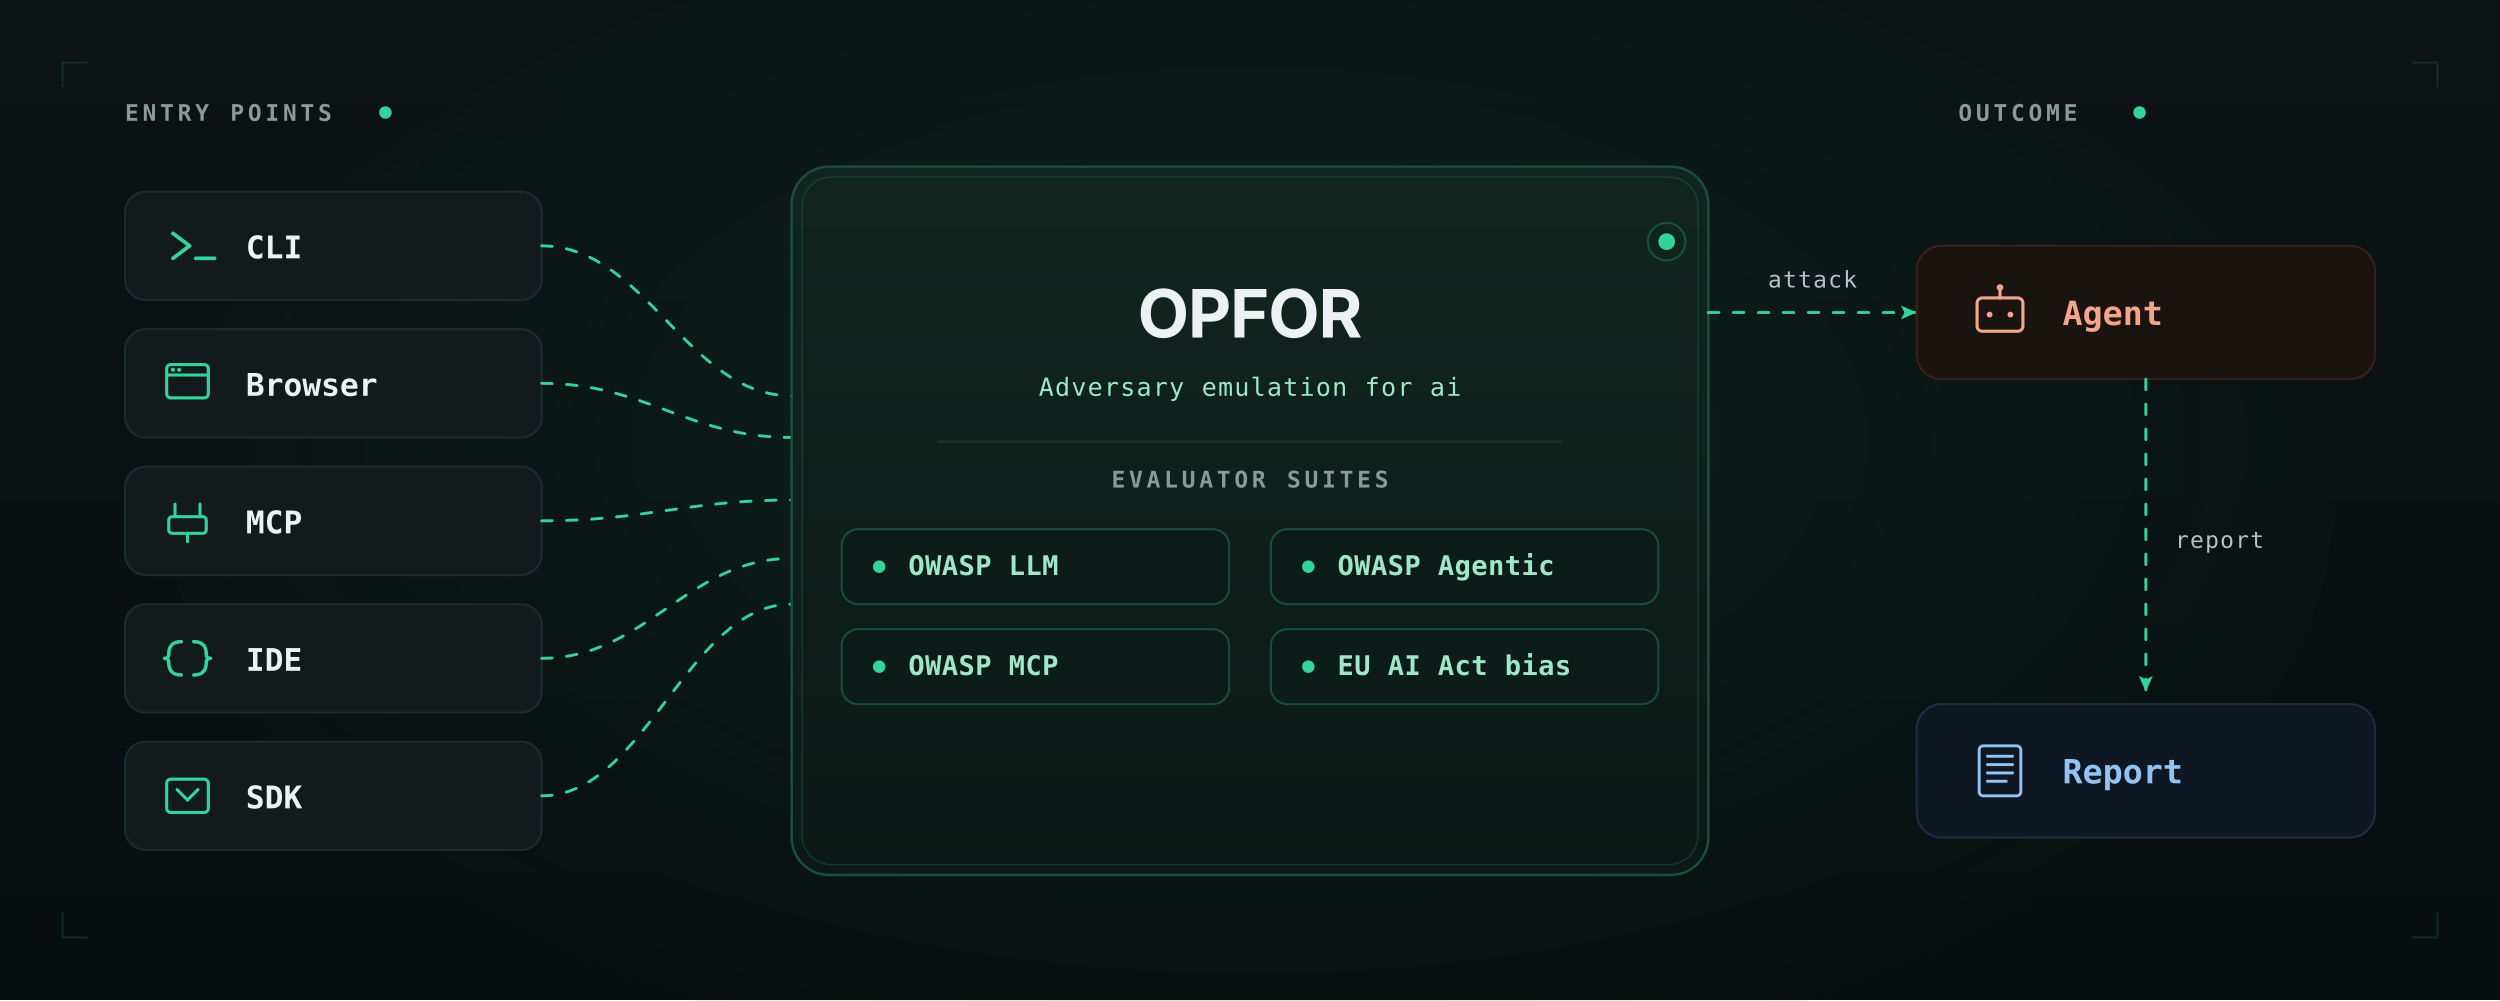
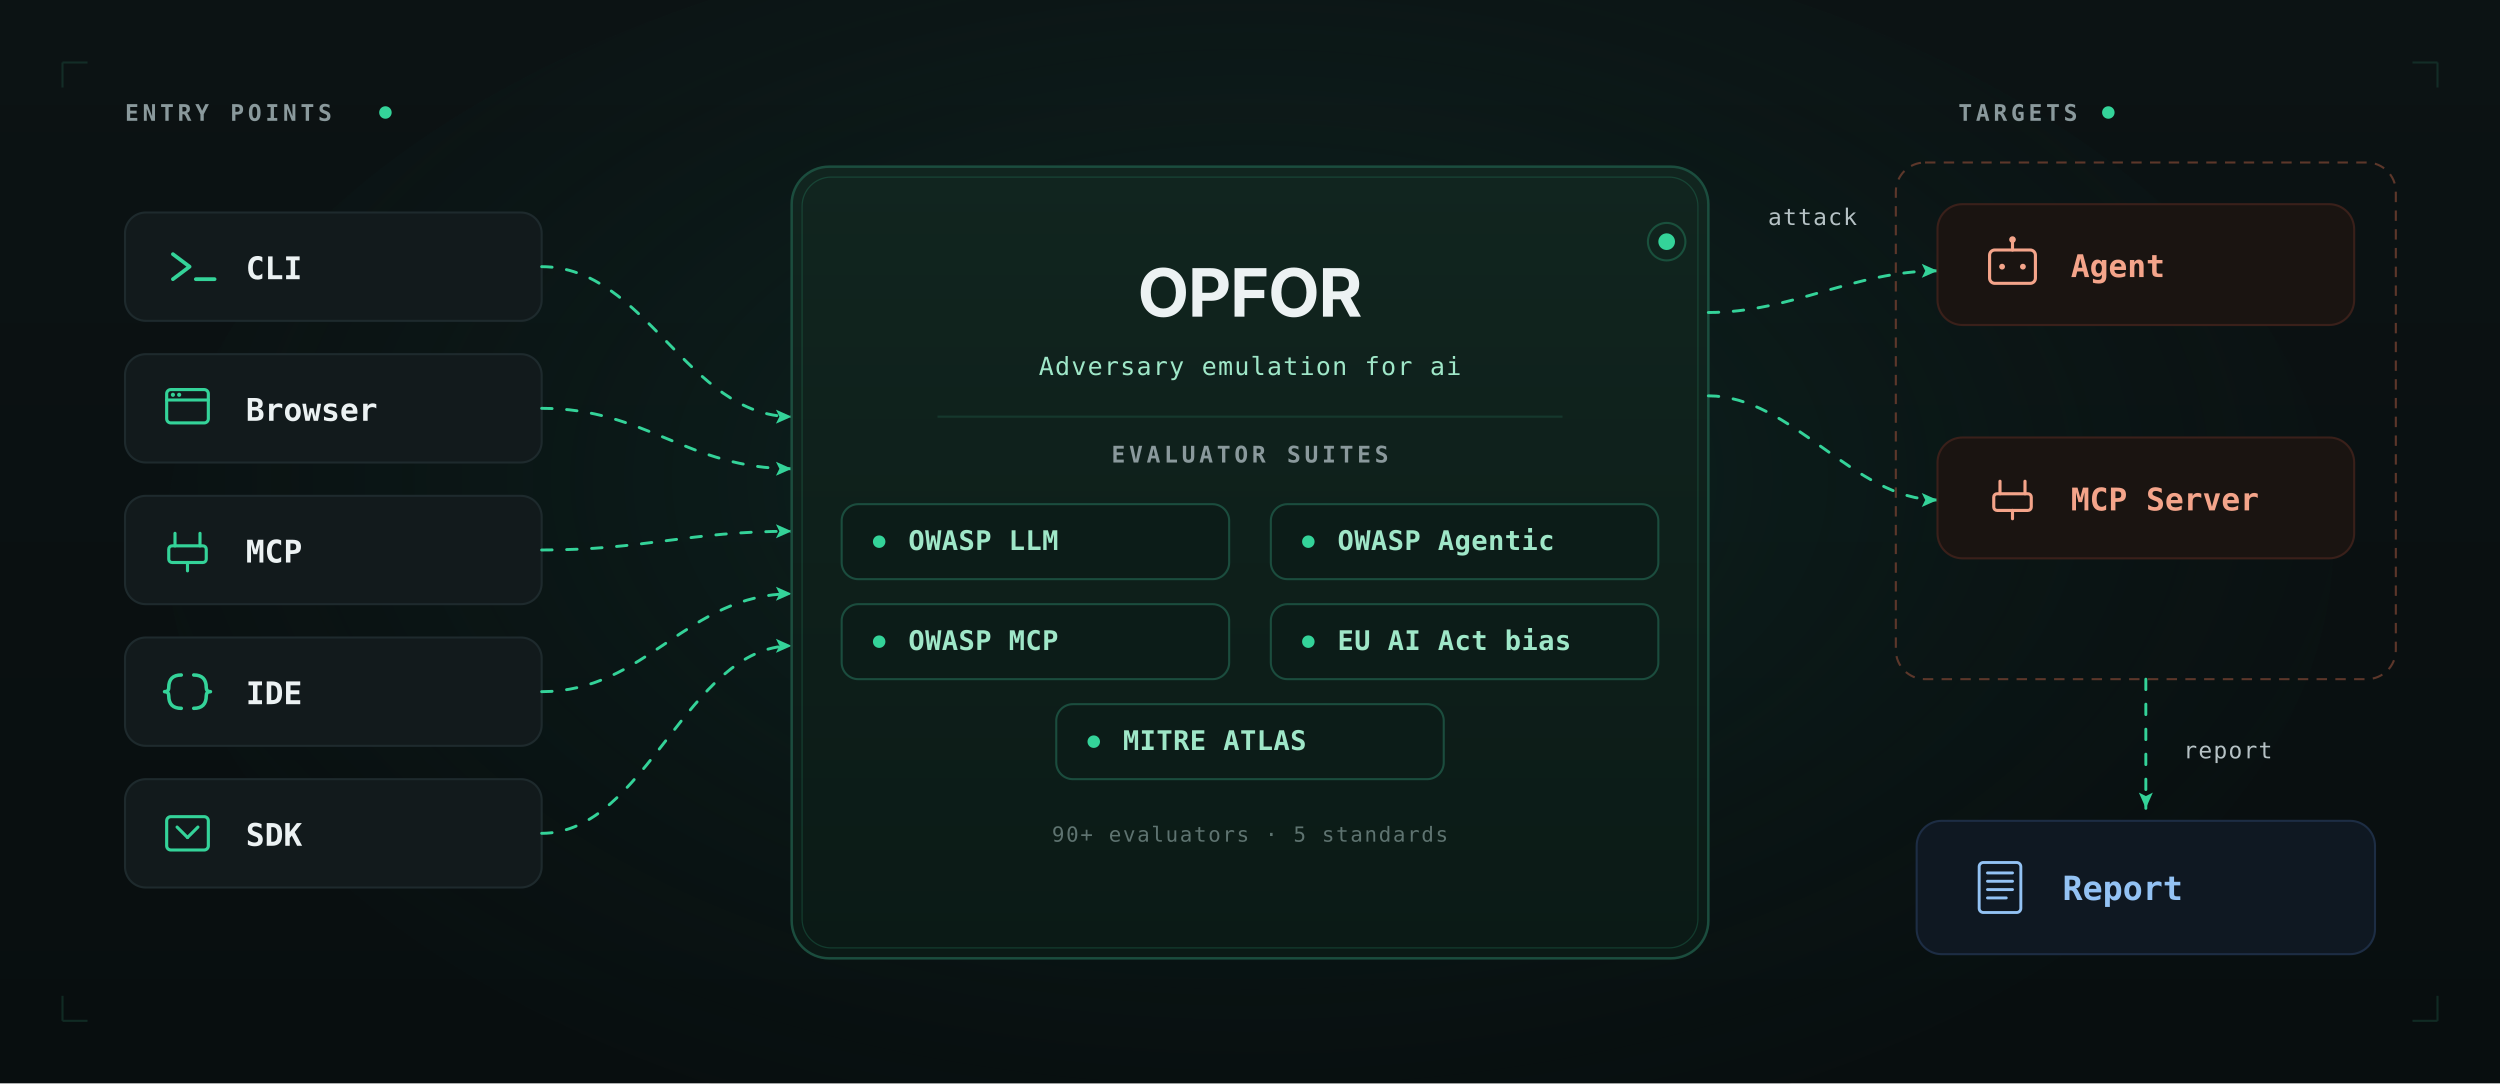
- <svg xmlns="http://www.w3.org/2000/svg" viewBox="0 0 1200 480" role="img" aria-labelledby="title-hl desc-hl" preserveAspectRatio="xMidYMid meet" font-family="'JetBrains Mono','SF Mono',Menlo,Consolas,monospace">
+ <svg xmlns="http://www.w3.org/2000/svg" viewBox="0 0 1200 520" role="img" aria-labelledby="title-hl desc-hl" preserveAspectRatio="xMidYMid meet" font-family="'JetBrains Mono','SF Mono',Menlo,Consolas,monospace">
  <defs>
    <linearGradient id="hl-bg" x1="0" y1="0" x2="0" y2="1">
      <stop offset="0" stop-color="#0c1314" />
      <stop offset="1" stop-color="#080e0f" />
    </linearGradient>
    <radialGradient id="hl-glow" cx="0.5" cy="0.45" r="0.6">
      <stop offset="0" stop-color="#103a30" stop-opacity="0.55" />
      <stop offset="1" stop-color="#0a1a18" stop-opacity="0" />
    </radialGradient>
    <linearGradient id="hl-opfor" x1="0" y1="0" x2="0" y2="1">
      <stop offset="0" stop-color="#11251f" />
      <stop offset="1" stop-color="#0b1a16" />
    </linearGradient>
    <marker id="hl-arrow" viewBox="0 0 10 10" refX="9" refY="5" markerWidth="6" markerHeight="6" orient="auto">
      <path d="M0,1 L9,5 L0,9 L2,5 z" fill="#34d399" />
    </marker>
  </defs>
  <style>
    .hl-pulse {
      animation: hlPulse 2.4s ease-in-out infinite;
      transform-origin: center;
      transform-box: fill-box;
    }
    @keyframes hlPulse {
      0%, 100% { opacity: 1; r: 3; }
      50%      { opacity: 0.45; r: 5; }
    }

    .hl-ring {
      animation: hlRing 3s ease-out infinite;
      transform-origin: center;
      transform-box: fill-box;
    }
    @keyframes hlRing {
      0%   { r: 4;  opacity: 0.5; }
      100% { r: 18; opacity: 0; }
    }

    .hl-flow {
      animation: hlDash 1.6s linear infinite;
    }
    .hl-flow.hl-flow-slow {
      animation-duration: 2.8s;
    }
    @keyframes hlDash {
      to { stroke-dashoffset: -24; }
    }
  </style>
-   <rect width="1200" height="480" fill="url(#hl-bg)" />
-   <ellipse cx="600" cy="240" rx="520" ry="280" fill="url(#hl-glow)" />
+   <rect width="1200" height="520" fill="url(#hl-bg)" />
+   <ellipse cx="600" cy="260" rx="520" ry="300" fill="url(#hl-glow)" />
  <g stroke="#1b4d3e" stroke-width="1" opacity="0.45" fill="none">
    <path d="M30 30 L 42 30 M 30 30 L 30 42" />
    <path d="M1170 30 L 1158 30 M 1170 30 L 1170 42" />
-     <path d="M30 450 L 42 450 M 30 450 L 30 438" />
-     <path d="M1170 450 L 1158 450 M 1170 450 L 1170 438" />
+     <path d="M30 490 L 42 490 M 30 490 L 30 478" />
+     <path d="M1170 490 L 1158 490 M 1170 490 L 1170 478" />
  </g>
  <text x="60" y="58" font-size="11" font-weight="600" letter-spacing="1.8" fill="#8a999c">ENTRY POINTS</text>
  <circle class="hl-pulse" cx="185" cy="54" r="3" fill="#34d399" />
-   <text x="940" y="58" font-size="11" font-weight="600" letter-spacing="1.8" fill="#8a999c">OUTCOME</text>
-   <circle class="hl-pulse" cx="1027" cy="54" r="3" fill="#34d399" />
+   <text x="940" y="58" font-size="11" font-weight="600" letter-spacing="1.8" fill="#8a999c">TARGETS</text>
+   <circle class="hl-pulse" cx="1012" cy="54" r="3" fill="#34d399" />
  <g>
-     <rect x="60" y="92" width="200" height="52" rx="10" fill="#121a1c" stroke="#1e2a2d" stroke-width="1" />
-     <g transform="translate(90,118)" stroke="#34d399" stroke-width="1.8" fill="none" stroke-linecap="round" stroke-linejoin="round">
+     <rect x="60" y="102" width="200" height="52" rx="10" fill="#121a1c" stroke="#1e2a2d" stroke-width="1" />
+     <g transform="translate(90,128)" stroke="#34d399" stroke-width="1.8" fill="none" stroke-linecap="round" stroke-linejoin="round">
      <path d="M-7 -6 L 1 0 L -7 6" />
      <line x1="4" y1="6" x2="13" y2="6" />
    </g>
-     <text x="118" y="124" font-size="15" font-weight="600" fill="#ecf2f3">CLI</text>
+     <text x="118" y="134" font-size="15" font-weight="600" fill="#ecf2f3">CLI</text>
  </g>
  <g>
-     <rect x="60" y="158" width="200" height="52" rx="10" fill="#121a1c" stroke="#1e2a2d" stroke-width="1" />
-     <g transform="translate(90,184)" stroke="#34d399" fill="none" stroke-width="1.5">
+     <rect x="60" y="170" width="200" height="52" rx="10" fill="#121a1c" stroke="#1e2a2d" stroke-width="1" />
+     <g transform="translate(90,196)" stroke="#34d399" fill="none" stroke-width="1.5">
      <rect x="-10" y="-9" width="20" height="16" rx="2" />
      <line x1="-10" y1="-4" x2="10" y2="-4" stroke-linecap="round" />
      <circle cx="-7" cy="-6.5" r="1" fill="#34d399" stroke="none" />
      <circle cx="-4" cy="-6.5" r="1" fill="#34d399" stroke="none" />
    </g>
-     <text x="118" y="190" font-size="15" font-weight="600" fill="#ecf2f3">Browser</text>
+     <text x="118" y="202" font-size="15" font-weight="600" fill="#ecf2f3">Browser</text>
  </g>
  <g>
-     <rect x="60" y="224" width="200" height="52" rx="10" fill="#121a1c" stroke="#1e2a2d" stroke-width="1" />
-     <g transform="translate(90,250)" stroke="#34d399" fill="none" stroke-width="1.5" stroke-linecap="round">
+     <rect x="60" y="238" width="200" height="52" rx="10" fill="#121a1c" stroke="#1e2a2d" stroke-width="1" />
+     <g transform="translate(90,264)" stroke="#34d399" fill="none" stroke-width="1.5" stroke-linecap="round">
      <line x1="-6" y1="-8" x2="-6" y2="-2" />
      <line x1="6" y1="-8" x2="6" y2="-2" />
      <rect x="-9" y="-2" width="18" height="8" rx="1.6" />
      <line x1="0" y1="6" x2="0" y2="10" />
    </g>
-     <text x="118" y="256" font-size="15" font-weight="600" fill="#ecf2f3">MCP</text>
+     <text x="118" y="270" font-size="15" font-weight="600" fill="#ecf2f3">MCP</text>
  </g>
  <g>
-     <rect x="60" y="290" width="200" height="52" rx="10" fill="#121a1c" stroke="#1e2a2d" stroke-width="1" />
-     <g transform="translate(90,316)" stroke="#34d399" fill="none" stroke-width="1.7" stroke-linecap="round" stroke-linejoin="round">
+     <rect x="60" y="306" width="200" height="52" rx="10" fill="#121a1c" stroke="#1e2a2d" stroke-width="1" />
+     <g transform="translate(90,332)" stroke="#34d399" fill="none" stroke-width="1.7" stroke-linecap="round" stroke-linejoin="round">
      <path d="M-3 -8 Q-9 -8 -9 -2 Q-9 0 -11 0 Q-9 0 -9 2 Q-9 8 -3 8" />
      <path d="M3 -8 Q9 -8 9 -2 Q9 0 11 0 Q9 0 9 2 Q9 8 3 8" />
    </g>
-     <text x="118" y="322" font-size="15" font-weight="600" fill="#ecf2f3">IDE</text>
+     <text x="118" y="338" font-size="15" font-weight="600" fill="#ecf2f3">IDE</text>
  </g>
  <g>
-     <rect x="60" y="356" width="200" height="52" rx="10" fill="#121a1c" stroke="#1e2a2d" stroke-width="1" />
-     <g transform="translate(90,382)" stroke="#34d399" fill="none" stroke-width="1.5" stroke-linecap="round" stroke-linejoin="round">
+     <rect x="60" y="374" width="200" height="52" rx="10" fill="#121a1c" stroke="#1e2a2d" stroke-width="1" />
+     <g transform="translate(90,400)" stroke="#34d399" fill="none" stroke-width="1.5" stroke-linecap="round" stroke-linejoin="round">
      <rect x="-10" y="-8" width="20" height="16" rx="2" />
      <line x1="-5" y1="-3" x2="0" y2="2" />
      <line x1="0" y1="2" x2="5" y2="-3" />
    </g>
-     <text x="118" y="388" font-size="15" font-weight="600" fill="#ecf2f3">SDK</text>
+     <text x="118" y="406" font-size="15" font-weight="600" fill="#ecf2f3">SDK</text>
  </g>
-   <path class="hl-flow" d="M260 118 C 310 118, 330 190, 380 190" stroke="#34d399" stroke-width="1.4" fill="none" stroke-linecap="round" stroke-dasharray="5 7" />
-   <path class="hl-flow hl-flow-slow" d="M260 184 C 310 184, 330 210, 380 210" stroke="#34d399" stroke-width="1.4" fill="none" stroke-linecap="round" stroke-dasharray="5 7" />
-   <path class="hl-flow" d="M260 250 C 310 250, 330 240, 380 240" stroke="#34d399" stroke-width="1.4" fill="none" stroke-linecap="round" stroke-dasharray="5 7" />
-   <path class="hl-flow hl-flow-slow" d="M260 316 C 310 316, 330 268, 380 268" stroke="#34d399" stroke-width="1.4" fill="none" stroke-linecap="round" stroke-dasharray="5 7" />
-   <path class="hl-flow" d="M260 382 C 310 382, 330 290, 380 290" stroke="#34d399" stroke-width="1.4" fill="none" stroke-linecap="round" stroke-dasharray="5 7" />
+   <path class="hl-flow" d="M260 128 C 310 128, 330 200, 380 200" stroke="#34d399" stroke-width="1.4" fill="none" stroke-linecap="round" stroke-dasharray="5 7" marker-end="url(#hl-arrow)" />
+   <path class="hl-flow hl-flow-slow" d="M260 196 C 310 196, 330 225, 380 225" stroke="#34d399" stroke-width="1.4" fill="none" stroke-linecap="round" stroke-dasharray="5 7" marker-end="url(#hl-arrow)" />
+   <path class="hl-flow" d="M260 264 C 310 264, 330 255, 380 255" stroke="#34d399" stroke-width="1.4" fill="none" stroke-linecap="round" stroke-dasharray="5 7" marker-end="url(#hl-arrow)" />
+   <path class="hl-flow hl-flow-slow" d="M260 332 C 310 332, 330 285, 380 285" stroke="#34d399" stroke-width="1.4" fill="none" stroke-linecap="round" stroke-dasharray="5 7" marker-end="url(#hl-arrow)" />
+   <path class="hl-flow" d="M260 400 C 310 400, 330 310, 380 310" stroke="#34d399" stroke-width="1.4" fill="none" stroke-linecap="round" stroke-dasharray="5 7" marker-end="url(#hl-arrow)" />
  <g>
-     <rect x="380" y="80" width="440" height="340" rx="18" fill="url(#hl-opfor)" stroke="#1b4d3e" stroke-width="1.2" />
-     <rect x="385" y="85" width="430" height="330" rx="14" fill="none" stroke="#34d399" stroke-width="0.6" opacity="0.18" />
+     <rect x="380" y="80" width="440" height="380" rx="18" fill="url(#hl-opfor)" stroke="#1b4d3e" stroke-width="1.2" />
+     <rect x="385" y="85" width="430" height="370" rx="14" fill="none" stroke="#34d399" stroke-width="0.6" opacity="0.18" />
    <circle class="hl-pulse" cx="800" cy="116" r="4" fill="#34d399" />
    <circle class="hl-ring" cx="800" cy="116" r="9" fill="none" stroke="#34d399" stroke-width="1" opacity="0.25" />
-     <text x="600" y="162" text-anchor="middle" font-size="32" font-weight="700" fill="#ecf2f3" font-family="'Inter','Geist',-apple-system,system-ui,sans-serif" letter-spacing="-0.5">OPFOR</text>
-     <text x="600" y="190" text-anchor="middle" font-size="12" font-weight="400" fill="#9fe7c8" letter-spacing="0.6">Adversary emulation for ai</text>
-     <line x1="450" y1="212" x2="750" y2="212" stroke="#1b4d3e" stroke-width="1" opacity="0.5" />
-     <text x="600" y="234" text-anchor="middle" font-size="11" font-weight="600" letter-spacing="1.8" fill="#8a999c">EVALUATOR SUITES</text>
-     <g transform="translate(404,254)">
+     <text x="600" y="152" text-anchor="middle" font-size="32" font-weight="700" fill="#ecf2f3" font-family="'Inter','Geist',-apple-system,system-ui,sans-serif" letter-spacing="-0.5">OPFOR</text>
+     <text x="600" y="180" text-anchor="middle" font-size="12" font-weight="400" fill="#9fe7c8" letter-spacing="0.6">Adversary emulation for ai</text>
+     <line x1="450" y1="200" x2="750" y2="200" stroke="#1b4d3e" stroke-width="1" opacity="0.5" />
+     <text x="600" y="222" text-anchor="middle" font-size="11" font-weight="600" letter-spacing="1.8" fill="#8a999c">EVALUATOR SUITES</text>
+     <g transform="translate(404,242)">
      <rect width="186" height="36" rx="8" fill="#0c1c18" stroke="#1b4d3e" stroke-width="1" />
      <circle cx="18" cy="18" r="3" fill="#34d399" />
      <text x="32" y="22" font-size="13" font-weight="600" fill="#9fe7c8" letter-spacing="0.2">OWASP LLM</text>
    </g>
-     <g transform="translate(610,254)">
+     <g transform="translate(610,242)">
      <rect width="186" height="36" rx="8" fill="#0c1c18" stroke="#1b4d3e" stroke-width="1" />
      <circle cx="18" cy="18" r="3" fill="#34d399" />
      <text x="32" y="22" font-size="13" font-weight="600" fill="#9fe7c8" letter-spacing="0.2">OWASP Agentic</text>
    </g>
-     <g transform="translate(404,302)">
+     <g transform="translate(404,290)">
      <rect width="186" height="36" rx="8" fill="#0c1c18" stroke="#1b4d3e" stroke-width="1" />
      <circle cx="18" cy="18" r="3" fill="#34d399" />
      <text x="32" y="22" font-size="13" font-weight="600" fill="#9fe7c8" letter-spacing="0.2">OWASP MCP</text>
    </g>
-     <g transform="translate(610,302)">
+     <g transform="translate(610,290)">
      <rect width="186" height="36" rx="8" fill="#0c1c18" stroke="#1b4d3e" stroke-width="1" />
      <circle cx="18" cy="18" r="3" fill="#34d399" />
      <text x="32" y="22" font-size="13" font-weight="600" fill="#9fe7c8" letter-spacing="0.2">EU AI Act bias</text>
    </g>
+     <g transform="translate(507,338)">
+       <rect width="186" height="36" rx="8" fill="#0c1c18" stroke="#1b4d3e" stroke-width="1" />
+       <circle cx="18" cy="18" r="3" fill="#34d399" />
+       <text x="32" y="22" font-size="13" font-weight="600" fill="#9fe7c8" letter-spacing="0.2">MITRE ATLAS</text>
+     </g>
+     <text x="600" y="404" text-anchor="middle" font-size="10" font-weight="400" fill="#5e7370" letter-spacing="0.8">90+ evaluators · 5 standards</text>
  </g>
-   <path class="hl-flow" d="M820 150 C 870 150, 880 150, 920 150" stroke="#34d399" stroke-width="1.4" fill="none" stroke-linecap="round" stroke-dasharray="5 7" marker-end="url(#hl-arrow)" />
-   <text x="870" y="138" text-anchor="middle" font-size="11" font-weight="500" fill="#b6c2c5" letter-spacing="0.6">attack</text>
+   <path class="hl-flow" d="M820 150 C 860 150, 890 130, 930 130" stroke="#34d399" stroke-width="1.4" fill="none" stroke-linecap="round" stroke-dasharray="5 7" marker-end="url(#hl-arrow)" />
+   <path class="hl-flow hl-flow-slow" d="M820 190 C 860 190, 890 240, 930 240" stroke="#34d399" stroke-width="1.4" fill="none" stroke-linecap="round" stroke-dasharray="5 7" marker-end="url(#hl-arrow)" />
+   <text x="870" y="108" text-anchor="middle" font-size="11" font-weight="500" fill="#b6c2c5" letter-spacing="0.6">attack</text>
+   <rect x="910" y="78" width="240" height="248" rx="14" fill="none" stroke="#6b3d2e" stroke-width="1" stroke-dasharray="5 4" opacity="0.85" />
  <g>
-     <rect x="920" y="118" width="220" height="64" rx="12" fill="#1a1411" stroke="#3a201a" stroke-width="1" />
-     <g transform="translate(960,150)" stroke="#f4a48a" fill="none" stroke-width="1.5" stroke-linecap="round">
+     <rect x="930" y="98" width="200" height="58" rx="12" fill="#1a1411" stroke="#3a201a" stroke-width="1" />
+     <g transform="translate(966,127)" stroke="#f4a48a" fill="none" stroke-width="1.5" stroke-linecap="round">
      <rect x="-11" y="-7" width="22" height="16" rx="2.5" />
      <circle cx="-5" cy="1" r="1.4" fill="#f4a48a" stroke="none" />
      <circle cx="5" cy="1" r="1.4" fill="#f4a48a" stroke="none" />
      <line x1="0" y1="-11" x2="0" y2="-7" />
      <circle cx="0" cy="-12" r="1.6" fill="#f4a48a" stroke="none" />
    </g>
-     <text x="990" y="156" font-size="16" font-weight="600" fill="#f4a48a">Agent</text>
+     <text x="994" y="133" font-size="15" font-weight="600" fill="#f4a48a">Agent</text>
  </g>
-   <path class="hl-flow hl-flow-slow" d="M1030 182 L 1030 332" stroke="#34d399" stroke-width="1.4" fill="none" stroke-linecap="round" stroke-dasharray="5 7" marker-end="url(#hl-arrow)" />
-   <text x="1044" y="263" font-size="11" font-weight="500" fill="#b6c2c5" letter-spacing="0.6">report</text>
  <g>
-     <rect x="920" y="338" width="220" height="64" rx="12" fill="#0f1822" stroke="#1d2d44" stroke-width="1" />
-     <g transform="translate(960,370)" stroke="#93c2f4" fill="none" stroke-width="1.4" stroke-linecap="round">
+     <rect x="930" y="210" width="200" height="58" rx="12" fill="#1a1411" stroke="#3a201a" stroke-width="1" />
+     <g transform="translate(966,239)" stroke="#f4a48a" fill="none" stroke-width="1.5" stroke-linecap="round">
+       <line x1="-6" y1="-8" x2="-6" y2="-2" />
+       <line x1="6" y1="-8" x2="6" y2="-2" />
+       <rect x="-9" y="-2" width="18" height="8" rx="1.6" />
+       <line x1="0" y1="6" x2="0" y2="10" />
+     </g>
+     <text x="994" y="245" font-size="15" font-weight="600" fill="#f4a48a">MCP Server</text>
+   </g>
+   <path class="hl-flow hl-flow-slow" d="M1030 326 L 1030 388" stroke="#34d399" stroke-width="1.4" fill="none" stroke-linecap="round" stroke-dasharray="5 7" marker-end="url(#hl-arrow)" />
+   <text x="1048" y="364" font-size="11" font-weight="500" fill="#b6c2c5" letter-spacing="0.6">report</text>
+   <g>
+     <rect x="920" y="394" width="220" height="64" rx="12" fill="#0f1822" stroke="#1d2d44" stroke-width="1" />
+     <g transform="translate(960,426)" stroke="#93c2f4" fill="none" stroke-width="1.4" stroke-linecap="round">
      <rect x="-10" y="-12" width="20" height="24" rx="2" />
      <line x1="-6" y1="-7" x2="6" y2="-7" />
      <line x1="-6" y1="-3" x2="6" y2="-3" />
      <line x1="-6" y1="1" x2="6" y2="1" />
      <line x1="-6" y1="5" x2="3" y2="5" />
    </g>
-     <text x="990" y="376" font-size="16" font-weight="600" fill="#93c2f4">Report</text>
+     <text x="990" y="432" font-size="16" font-weight="600" fill="#93c2f4">Report</text>
  </g>
</svg>
